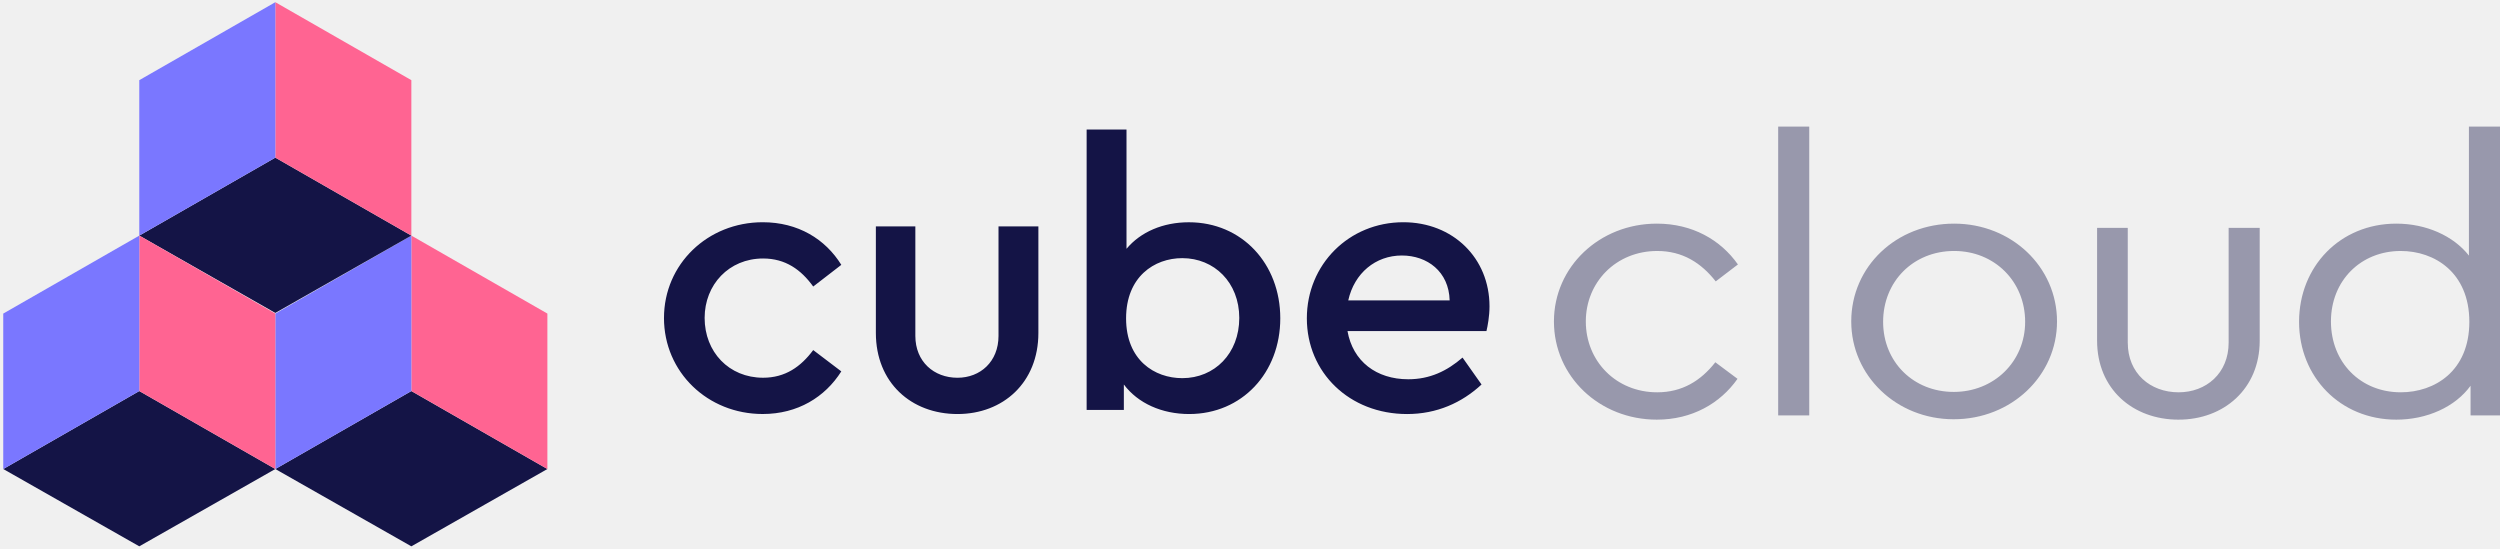
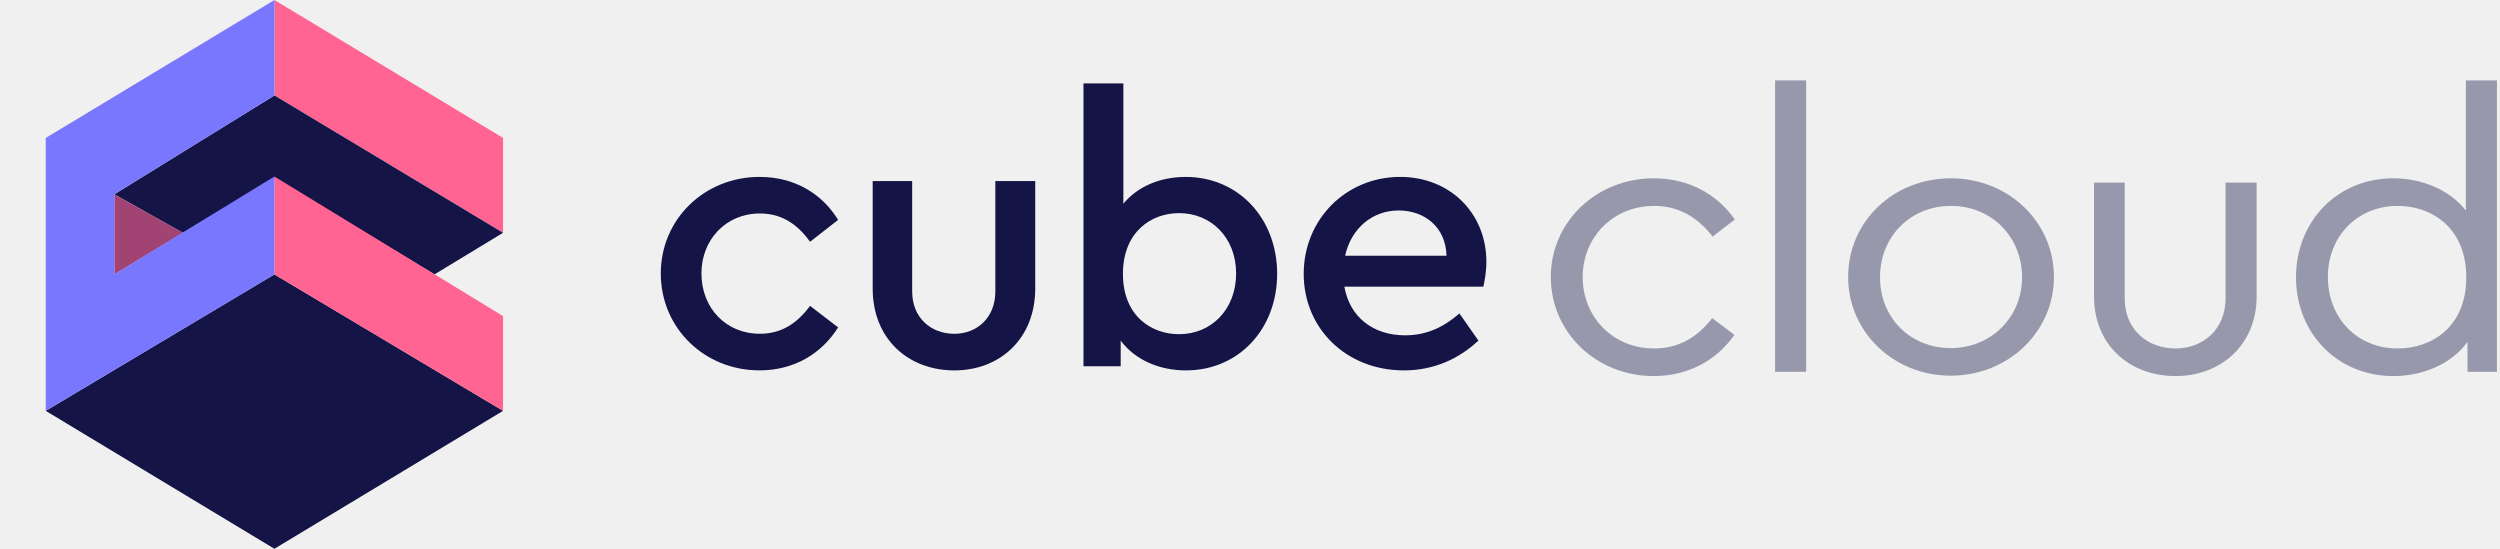
- <svg xmlns="http://www.w3.org/2000/svg" width="237" height="52" fill="none">
-   <path d="M62.946 30.142c0-5.103 4.14-9.074 9.359-9.074 3.348 0 5.938 1.595 7.451 4.04l-2.663 2.055c-1.152-1.595-2.628-2.658-4.75-2.658-3.241 0-5.544 2.481-5.544 5.634 0 3.225 2.303 5.67 5.543 5.67 2.088 0 3.564-1.027 4.751-2.622l2.663 2.021c-1.547 2.445-4.14 4.04-7.451 4.04-5.219.002-9.36-3.968-9.36-9.106zm20.086 1.418v-10.1h3.743v10.383c0 2.445 1.763 3.968 3.995 3.968 2.16 0 3.889-1.523 3.889-3.968V21.46h3.78v10.1c0 4.714-3.348 7.69-7.666 7.69-4.393 0-7.741-2.976-7.741-7.69zm38.339-1.384c0 5.175-3.636 9.074-8.639 9.074-2.593 0-4.861-1.026-6.191-2.799v2.41h-3.528V12.28h3.78v11.306c1.333-1.595 3.456-2.515 5.904-2.515 5.038-.003 8.674 3.93 8.674 9.105zm-3.888-.034c0-3.368-2.376-5.67-5.401-5.67-2.663 0-5.329 1.773-5.329 5.707 0 3.968 2.701 5.67 5.329 5.67 3.06 0 5.401-2.34 5.401-5.707zm23.434 1.241h-13.175c.505 2.87 2.736 4.571 5.759 4.571 2.053 0 3.671-.78 5.148-2.056l1.801 2.553c-1.873 1.736-4.249 2.8-7.057 2.8-5.471 0-9.504-3.935-9.504-9.075 0-5.103 3.996-9.108 9.144-9.108 4.716 0 8.172 3.402 8.172 7.973 0 .958-.18 1.881-.288 2.342zm-13.102-2.908h9.612c-.073-2.73-2.123-4.254-4.536-4.254-2.486.003-4.501 1.667-5.076 4.254z" fill="#141446" />
-   <path d="M157.067 39.783c3.327 0 6.005-1.533 7.649-3.87l-2.103-1.57c-1.377 1.753-3.137 2.848-5.508 2.848-3.902 0-6.77-2.957-6.77-6.718 0-3.724 2.868-6.68 6.77-6.68 2.41 0 4.169 1.131 5.546 2.883l2.104-1.606c-1.645-2.337-4.322-3.87-7.688-3.87-5.432 0-9.754 4.09-9.754 9.273 0 5.221 4.322 9.31 9.754 9.31zm11.504-.402h2.945V12h-2.945v27.381zm16.642.365c5.47 0 9.792-4.125 9.792-9.273 0-5.184-4.322-9.273-9.753-9.273-5.47 0-9.754 4.053-9.754 9.273 0 5.148 4.284 9.273 9.715 9.273zm0-2.592c-3.825 0-6.693-2.847-6.693-6.644 0-3.834 2.868-6.718 6.732-6.718 3.825 0 6.732 2.884 6.732 6.718 0 3.76-2.946 6.644-6.771 6.644zm21.319 2.629c4.284 0 7.688-2.92 7.688-7.484V21.602h-2.945v10.88c0 2.92-2.142 4.709-4.743 4.709-2.678 0-4.82-1.79-4.82-4.71v-10.88h-2.907V32.3c0 4.563 3.366 7.484 7.727 7.484zM234.055 12v12.23c-1.492-1.898-4.093-3.03-6.885-3.03-5.317 0-9.218 4.053-9.218 9.31 0 5.22 3.901 9.273 9.218 9.273 2.907 0 5.584-1.205 7.038-3.213v2.811H237V12h-2.945zm-6.464 25.19c-3.825 0-6.617-2.847-6.617-6.717 0-3.87 2.83-6.68 6.617-6.68 3.213 0 6.502 2.044 6.502 6.717s-3.289 6.68-6.502 6.68z" opacity=".4" fill="#141446" />
-   <g clip-path="url(#clip0)">
-     <path d="M38.996 51.792l12.896-7.33-12.896-7.39-12.896 7.39 12.896 7.33z" fill="#141446" />
-     <path d="M51.892 44.463V29.727l-12.896-7.392v14.736l12.896 7.392z" fill="#FF6492" />
-     <path d="M26.1 44.463V29.727l12.896-7.392v14.736L26.1 44.464z" fill="#7A77FF" />
-     <path d="M26.1 29.665l12.896-7.33L26.1 14.944l-12.896 7.391 12.896 7.33z" fill="#141446" />
-     <path d="M38.996 22.335V7.6L26.1.208v14.736l12.896 7.391z" fill="#FF6492" />
-     <path d="M13.204 22.335V7.6L26.1.208v14.736l-12.896 7.391z" fill="#7A77FF" />
-     <path d="M13.204 51.792l12.896-7.33-12.896-7.39-12.896 7.39 12.896 7.33z" fill="#141446" />
-     <path d="M26.1 44.463V29.727l-12.896-7.392v14.736L26.1 44.464z" fill="#FF6492" />
-     <path d="M.308 44.463V29.727l12.896-7.392v14.736L.308 44.464z" fill="#7A77FF" />
+ <svg xmlns="http://www.w3.org/2000/svg" width="164" height="36" viewBox="0 0 164 36" fill="none">
+   <path d="M43.348 17.939C43.348 14.377 46.213 11.605 49.825 11.605C52.142 11.605 53.934 12.718 54.981 14.425L53.139 15.86C52.341 14.746 51.32 14.004 49.851 14.004C47.608 14.004 46.014 15.736 46.014 17.938C46.014 20.189 47.608 21.895 49.851 21.895C51.296 21.895 52.317 21.179 53.139 20.065L54.981 21.476C53.91 23.182 52.116 24.296 49.825 24.296C46.213 24.298 43.348 21.526 43.348 17.939Z" fill="#141446" />
+   <path d="M57.248 18.929V11.878H59.839V19.127C59.839 20.833 61.058 21.897 62.604 21.897C64.099 21.897 65.294 20.833 65.294 19.127V11.878H67.911V18.929C67.911 22.22 65.594 24.298 62.605 24.298C59.565 24.298 57.248 22.22 57.248 18.929Z" fill="#141446" />
+   <path d="M83.781 17.963C83.781 21.576 81.264 24.298 77.802 24.298C76.007 24.298 74.438 23.581 73.517 22.344V24.026H71.076V5.47H73.692V13.363C74.615 12.249 76.084 11.606 77.778 11.606C81.264 11.605 83.781 14.351 83.781 17.963ZM81.09 17.939C81.09 15.588 79.446 13.981 77.352 13.981C75.509 13.981 73.665 15.219 73.665 17.965C73.665 20.735 75.533 21.923 77.352 21.923C79.47 21.923 81.09 20.29 81.09 17.939Z" fill="#141446" />
+   <path d="M97.307 18.805H88.19C88.539 20.809 90.083 21.997 92.175 21.997C93.595 21.997 94.715 21.452 95.738 20.562L96.984 22.344C95.687 23.555 94.043 24.298 92.1 24.298C88.314 24.298 85.523 21.552 85.523 17.963C85.523 14.401 88.288 11.605 91.851 11.605C95.115 11.605 97.506 13.98 97.506 17.171C97.506 17.84 97.382 18.484 97.307 18.805ZM88.24 16.776H94.891C94.841 14.87 93.422 13.806 91.752 13.806C90.032 13.808 88.638 14.97 88.24 16.776Z" fill="#141446" />
+   <g opacity="0.4">
+     <path d="M108.483 24.67C110.786 24.67 112.639 23.599 113.777 21.968L112.321 20.872C111.368 22.096 110.151 22.86 108.51 22.86C105.81 22.86 103.824 20.796 103.824 18.171C103.824 15.571 105.81 13.507 108.51 13.507C110.177 13.507 111.395 14.297 112.348 15.52L113.804 14.399C112.665 12.767 110.812 11.697 108.483 11.697C104.724 11.697 101.733 14.552 101.733 18.171C101.733 21.815 104.724 24.67 108.483 24.67Z" fill="#141446" />
+     <path d="M116.445 24.389H118.483V5.274H116.445V24.389Z" fill="#141446" />
+     <path d="M127.962 24.644C131.747 24.644 134.738 21.764 134.738 18.171C134.738 14.552 131.747 11.697 127.988 11.697C124.203 11.697 121.238 14.526 121.238 18.171C121.238 21.764 124.203 24.644 127.962 24.644ZM127.962 22.835C125.315 22.835 123.329 20.847 123.329 18.196C123.329 15.52 125.315 13.507 127.988 13.507C130.635 13.507 132.647 15.52 132.647 18.196C132.647 20.821 130.609 22.835 127.962 22.835Z" fill="#141446" />
+     <path d="M142.715 24.67C145.679 24.67 148.035 22.631 148.035 19.445V11.977H145.997V19.572C145.997 21.611 144.515 22.86 142.715 22.86C140.862 22.86 139.38 21.611 139.38 19.572V11.977H137.368V19.445C137.368 22.631 139.697 24.67 142.715 24.67Z" fill="#141446" />
+     <path d="M161.762 5.274V13.812C160.729 12.487 158.929 11.697 156.997 11.697C153.318 11.697 150.618 14.526 150.618 18.196C150.618 21.841 153.318 24.67 156.997 24.67C159.009 24.67 160.862 23.829 161.868 22.427V24.389H163.8V5.274H161.762ZM157.288 22.86C154.641 22.86 152.709 20.872 152.709 18.171C152.709 15.469 154.668 13.507 157.288 13.507C159.512 13.507 161.788 14.934 161.788 18.196C161.788 21.458 159.512 22.86 157.288 22.86Z" fill="#141446" />
  </g>
-   <defs>
-     <clipPath id="clip0">
-       <path fill="#fff" transform="translate(.308 .208)" d="M0 0h51.584v51.584H0z" />
-     </clipPath>
-   </defs>
+   <path d="M33 9.049L18.003 0V6.261L33 15.271L33 9.049Z" fill="#FF6492" />
+   <path d="M33 15.271L28.501 18L18 11.676L12 15.276L7.5 12.746L18.003 6.261L33 15.271Z" fill="#141446" />
+   <path d="M12 15.276L7.5 12.746V18L12 15.276Z" fill="#A14474" />
+   <path d="M3 26.951L18 18L33 26.951L18 36L3 26.951Z" fill="#141446" />
+   <path d="M33 20.739L18 11.578V18L33 26.951L33 20.739Z" fill="#FF6492" />
+   <path d="M7.5 18V12.746L18.003 6.261V0L3 9.049V26.951L18 18V11.578L7.5 18Z" fill="#7A77FF" />
</svg>
